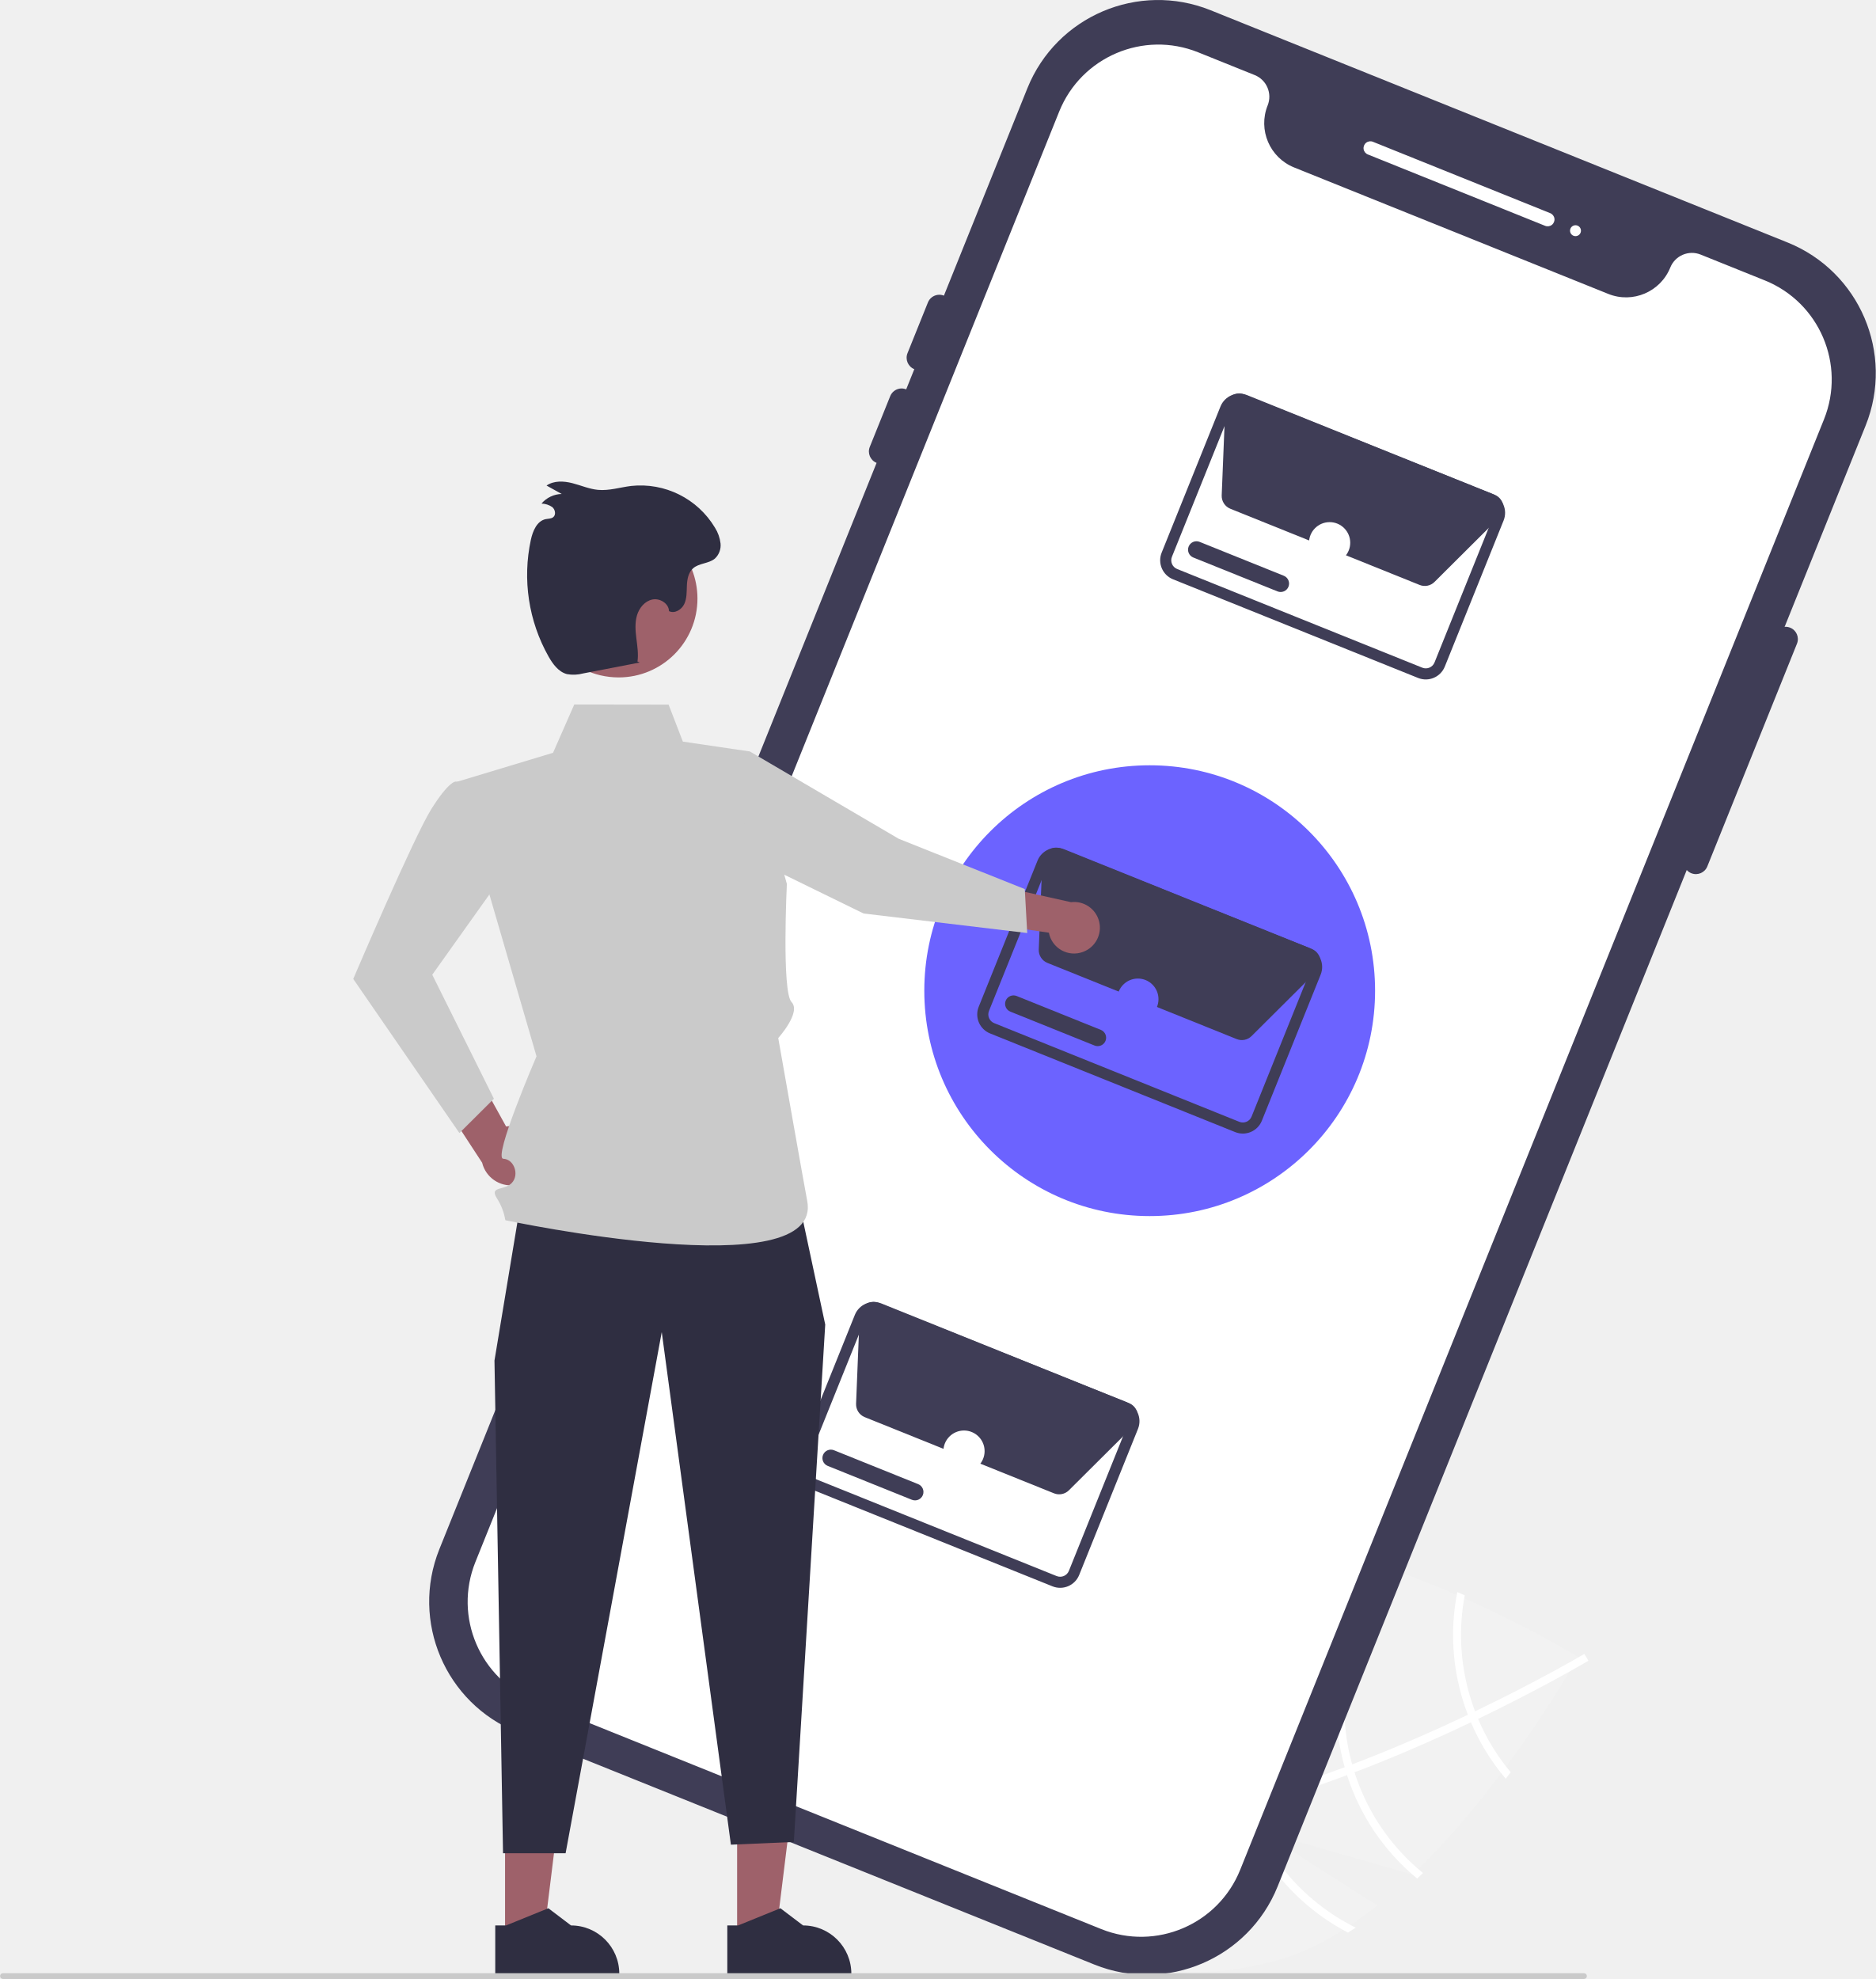
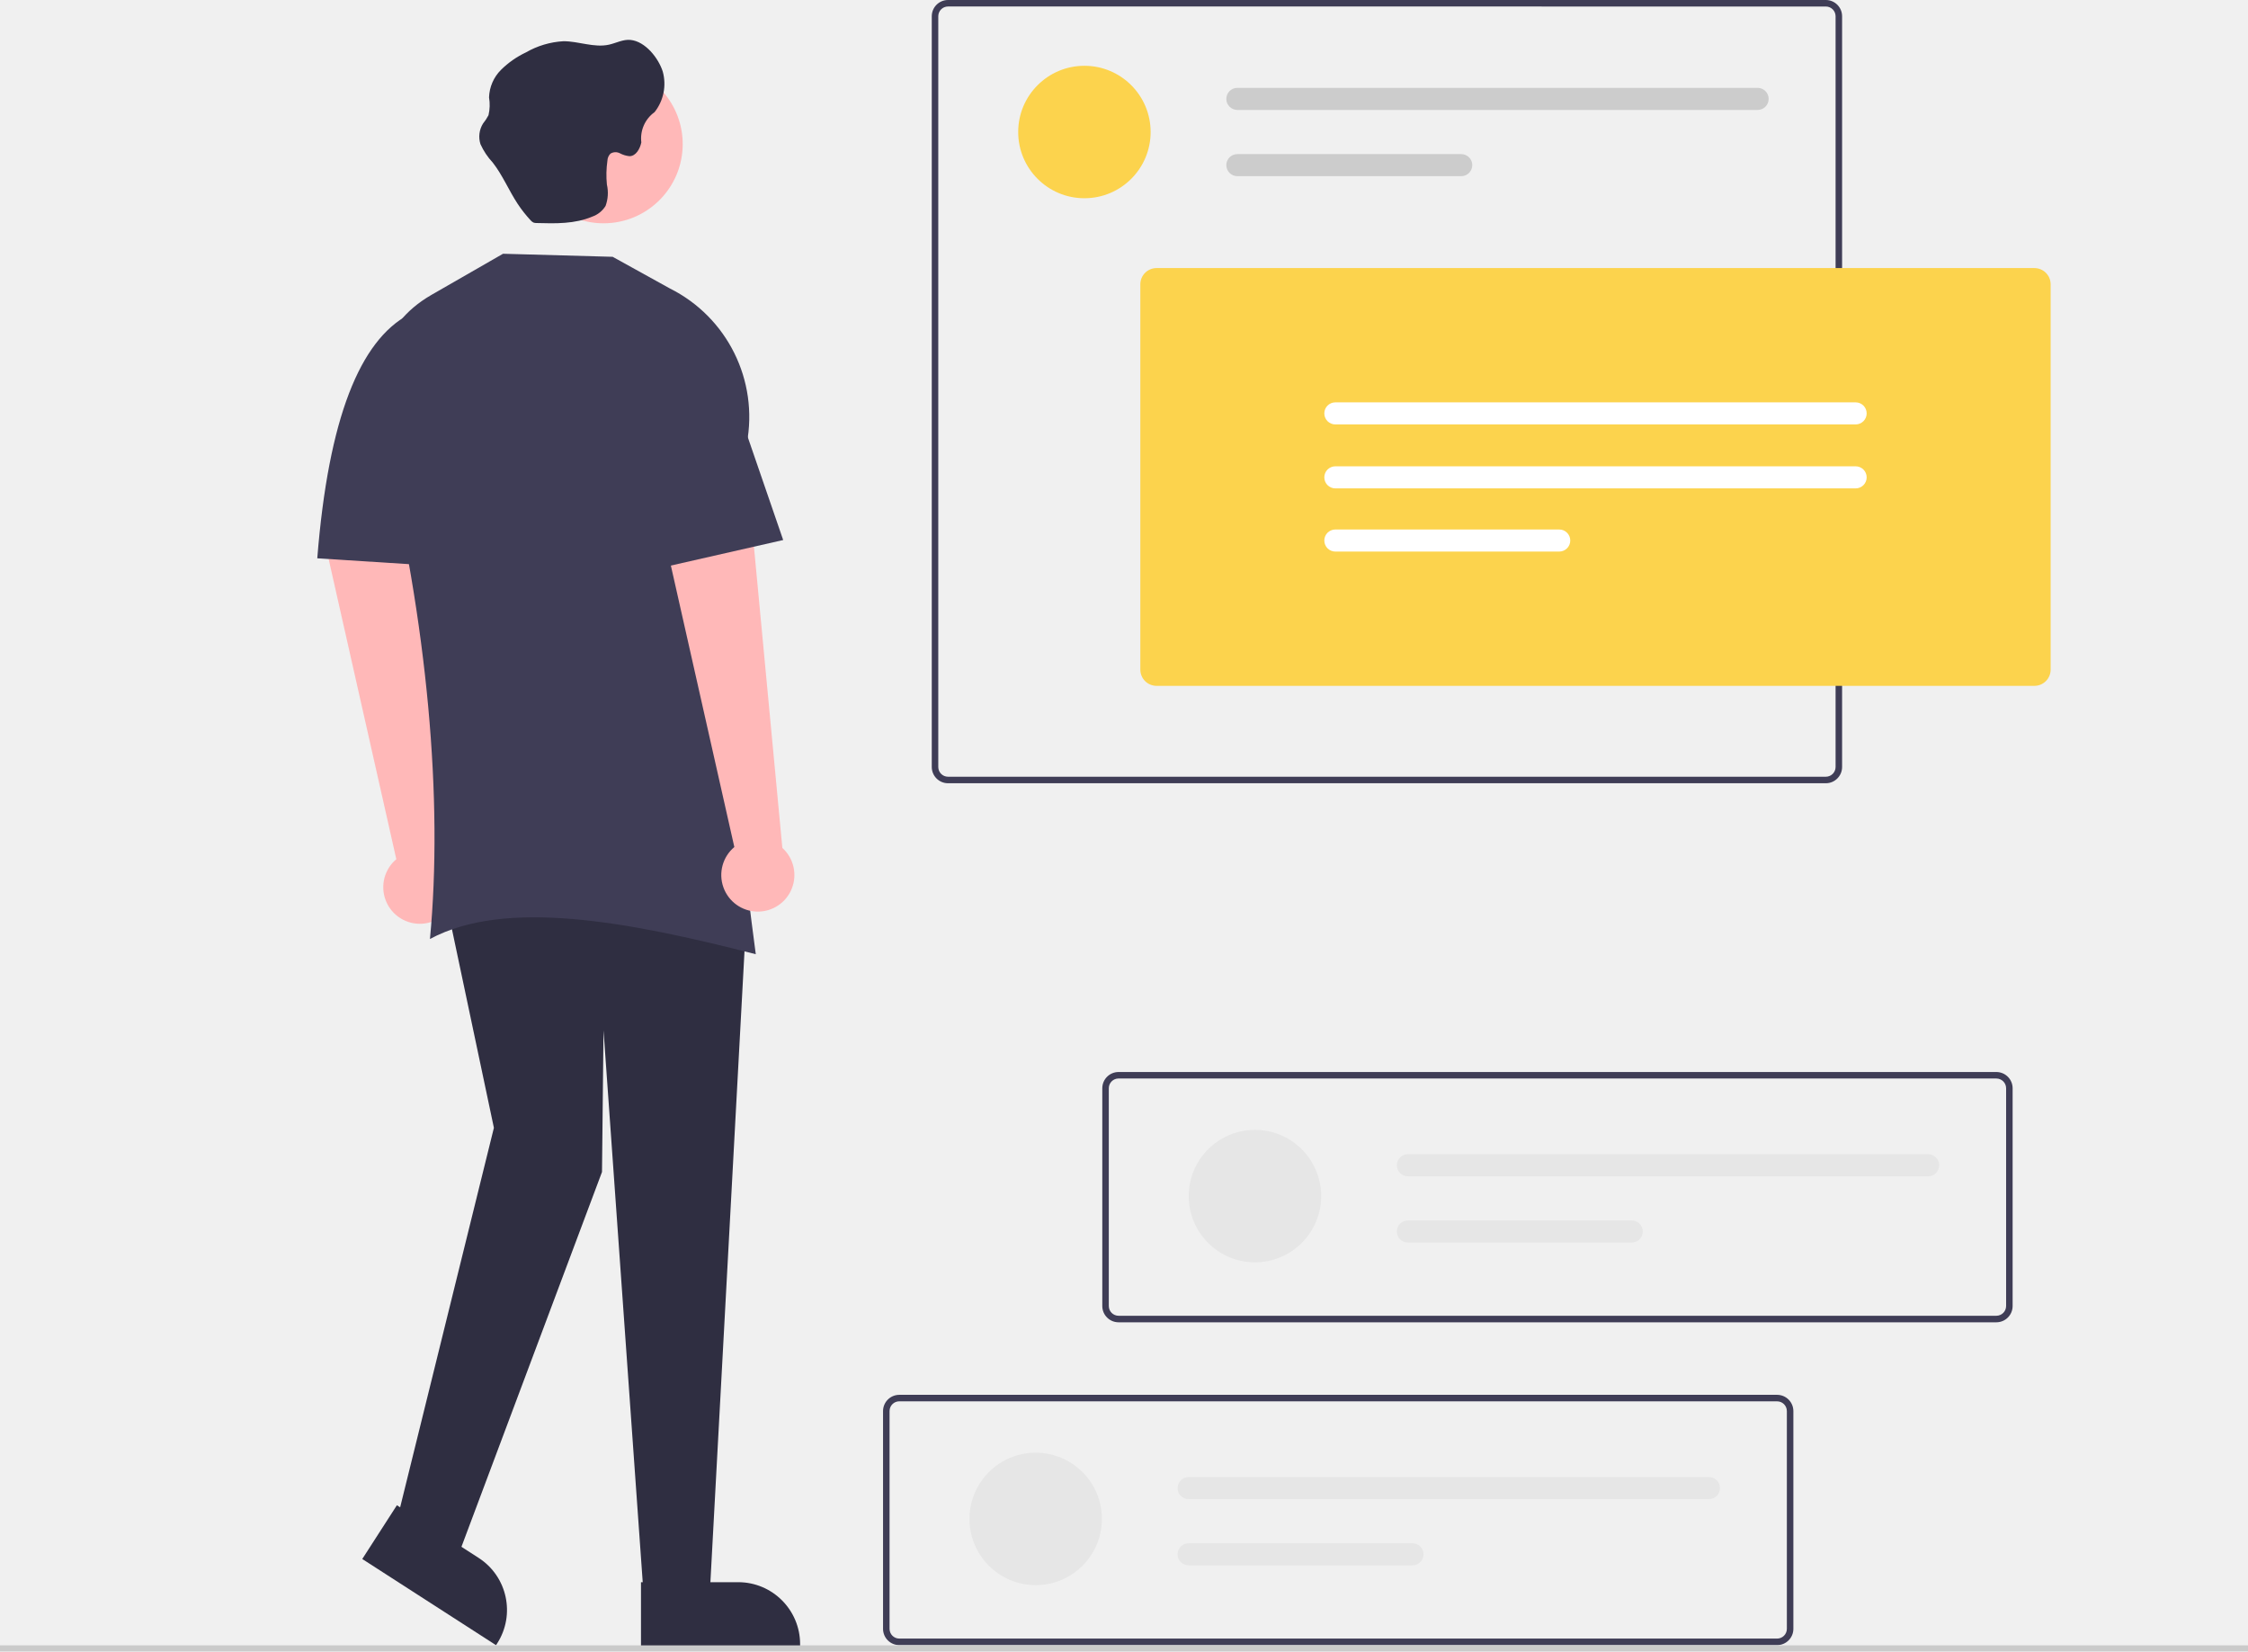
- <svg xmlns="http://www.w3.org/2000/svg" id="a80859e3-2c5d-431e-b9fe-4773ad772b35" data-name="Layer 1" width="767.931" height="810.136" viewBox="0 0 767.931 810.136">
-   <path d="M779.867,824.976,732.085,794.477l62.239,17.819c39.1-37.353,67.742-89.105,67.742-89.105S757.344,659.245,692.837,676.309,615.951,737.68,628.464,784.986c12.514,47.305,45.181,79.695,109.688,62.631C752.511,843.818,766.614,835.541,779.867,824.976Z" transform="translate(-216.0346 -44.9319)" fill="#f2f2f2" />
-   <path d="M727.333,784.64l-3.18.841c-37.01,9.588-67.496,10.983-91.037,4.124-.345-.094-.678-.208-1.023-.302l.472-1.59.473-1.523c25.516,7.768,57.78,4.37,90.063-3.984,1.043-.259,2.102-.522,3.152-.817,13.635-3.657,27.219-8.143,40.276-13.029,1.014-.369,2.039-.758,3.065-1.148,17.201-6.538,33.399-13.686,47.361-20.31.989-.464,1.974-.943,2.943-1.418,23.586-11.309,40.299-20.9,43.99-23.056.455-.255.701-.405.76-.437l.821,1.383.02.012.825,1.399c-.059.032-.885.537-2.437,1.419-5.788,3.333-21.552,12.185-42.735,22.387-.957.455-1.942.935-2.931,1.399-11.325,5.387-24.063,11.098-37.582,16.527q-5.091,2.054-10.077,3.929c-1.021.405-2.047.794-3.061,1.163Q746.319,779.533,727.333,784.64Z" transform="translate(-216.0346 -44.9319)" fill="#fff" />
-   <path d="M821.141,748.591c-.421-1.017-.846-2.05-1.243-3.107a89.825,89.825,0,0,1-2.805-8.757,87.377,87.377,0,0,1-1.412-38.701c-1.009-.44-2.018-.881-3.047-1.333a90.612,90.612,0,0,0,1.311,40.866,92.94,92.94,0,0,0,3.01,9.343c.393,1.041.818,2.074,1.255,3.087a89.849,89.849,0,0,0,14.244,23.096q1.03-1.359,2.025-2.658A87.077,87.077,0,0,1,821.141,748.591Z" transform="translate(-216.0346 -44.9319)" fill="#fff" />
-   <path d="M770.551,770.445q-.525-1.604-.956-3.233c-.103-.326-.195-.673-.282-1.003a87.84,87.84,0,0,1,17.971-79.332c-1.095-.384-2.191-.768-3.297-1.132a91.102,91.102,0,0,0-17.822,81.296c.117.441.233.881.366,1.318.307,1.098.626,2.175.961,3.249A90.62,90.62,0,0,0,796.207,813.95c.795-.749,1.591-1.499,2.382-2.264A87.237,87.237,0,0,1,770.551,770.445Z" transform="translate(-216.0346 -44.9319)" fill="#fff" />
-   <path d="M727.333,784.64c-.386-1.077-.74-2.162-1.079-3.251-.359-1.168-.703-2.34-1.016-3.521a88.078,88.078,0,0,1,39.669-97.838c-1.462-.371-2.909-.746-4.363-1.086A91.303,91.303,0,0,0,722.09,778.7c.312,1.181.64,2.357,1.011,3.505.327,1.109.682,2.195,1.052,3.275a91.036,91.036,0,0,0,43.714,50.585c1.077-.639,2.126-1.32,3.191-2.006A87.794,87.794,0,0,1,727.333,784.64Z" transform="translate(-216.0346 -44.9319)" fill="#fff" />
-   <path d="M664.11,849.18,427.82,754.069a57.663,57.663,0,0,1-31.924-74.939L636.644,81.024a57.663,57.663,0,0,1,74.939-31.925l236.291,95.111A57.663,57.663,0,0,1,979.798,219.15L739.05,817.255A57.663,57.663,0,0,1,664.11,849.18Z" transform="translate(-216.0346 -44.9319)" fill="#3f3d56" />
-   <path d="M938.553,159.734l-26.302-10.587a9.553,9.553,0,0,0-12.417,5.29,19.531,19.531,0,0,1-25.387,10.815L745.81,113.473A19.531,19.531,0,0,1,734.995,88.086a9.553,9.553,0,0,0-5.29-12.417l-23.192-9.335a43.741,43.741,0,0,0-56.837,24.213l-239.037,593.854a43.741,43.741,0,0,0,24.213,56.838l232.039,93.4a43.741,43.741,0,0,0,56.837-24.213l239.037-593.854A43.741,43.741,0,0,0,938.553,159.734Z" transform="translate(-216.0346 -44.9319)" fill="#fff" />
-   <path d="M848.577,137.371l-72.57-29.211a2.794,2.794,0,1,1,2.086-5.184L850.663,132.187a2.794,2.794,0,1,1-2.086,5.184Z" transform="translate(-216.0346 -44.9319)" fill="#fff" />
-   <circle cx="644.989" cy="94.437" r="2.235" fill="#fff" />
-   <path d="M908.443,402.406a5.035,5.035,0,0,1-2.787-6.543l36.722-91.231a5.029,5.029,0,0,1,9.33,3.756l-36.722,91.231A5.035,5.035,0,0,1,908.443,402.406Z" transform="translate(-216.0346 -44.9319)" fill="#3f3d56" />
-   <path d="M590.34,196.059a5.035,5.035,0,0,1-2.787-6.543l8.346-20.734a5.029,5.029,0,1,1,9.33,3.756l-8.346,20.734A5.035,5.035,0,0,1,590.34,196.059Z" transform="translate(-216.0346 -44.9319)" fill="#3f3d56" />
-   <path d="M574.9,234.418a5.035,5.035,0,0,1-2.787-6.543l8.346-20.734a5.029,5.029,0,1,1,9.33,3.756l-8.346,20.734A5.035,5.035,0,0,1,574.9,234.418Z" transform="translate(-216.0346 -44.9319)" fill="#3f3d56" />
-   <path d="M796.616,322.475,696.237,282.071a8.396,8.396,0,0,1-4.643-10.895l24.091-59.851a8.396,8.396,0,0,1,10.894-4.643l100.379,40.404a8.396,8.396,0,0,1,4.643,10.894l-24.091,59.852A8.398,8.398,0,0,1,796.616,322.475Zm-71.729-111.583a3.849,3.849,0,0,0-4.993,2.129l-24.089,59.847a3.85,3.85,0,0,0,2.129,4.994l100.372,40.401a3.851,3.851,0,0,0,4.997-2.129L827.391,256.288a3.85,3.85,0,0,0-2.129-4.993Z" transform="translate(-216.0346 -44.9319)" fill="#3f3d56" />
-   <path d="M797.211,284.39l-.006-.002L719.72,253.198a5.675,5.675,0,0,1-3.539-5.47l1.463-36.292a5.656,5.656,0,0,1,7.754-5.022l102.546,41.074a5.655,5.655,0,0,1,3.159,7.318l.336.337-3.215,3.203-0-.001-24.912,24.804A5.642,5.642,0,0,1,797.211,284.39Z" transform="translate(-216.0346 -44.9319)" fill="#3f3d56" />
-   <path d="M739.025,287.03,704.563,273.158a3.451,3.451,0,0,1,2.577-6.403l34.462,13.872a3.451,3.451,0,0,1-2.577,6.403Z" transform="translate(-216.0346 -44.9319)" fill="#3f3d56" />
-   <circle cx="544.327" cy="222.18" r="8.436" fill="#fff" />
-   <path d="M646.936,694.335l-100.379-40.405a8.396,8.396,0,0,1-4.643-10.895l24.091-59.851a8.396,8.396,0,0,1,10.894-4.643l100.379,40.404a8.396,8.396,0,0,1,4.643,10.894l-24.091,59.852A8.398,8.398,0,0,1,646.936,694.335ZM575.207,582.752a3.849,3.849,0,0,0-4.993,2.129l-24.089,59.847a3.85,3.85,0,0,0,2.129,4.994L648.625,690.124a3.851,3.851,0,0,0,4.997-2.129l24.089-59.846a3.849,3.849,0,0,0-2.129-4.993Z" transform="translate(-216.0346 -44.9319)" fill="#3f3d56" />
-   <path d="M647.531,656.25l-.006-.002L570.039,625.059a5.675,5.675,0,0,1-3.539-5.47l1.463-36.292a5.656,5.656,0,0,1,7.754-5.022l102.546,41.074a5.655,5.655,0,0,1,3.159,7.318l.336.337-3.215,3.203-0-.001L653.629,655.011A5.642,5.642,0,0,1,647.531,656.25Z" transform="translate(-216.0346 -44.9319)" fill="#3f3d56" />
-   <path d="M589.345,658.89l-34.462-13.872a3.451,3.451,0,0,1,2.577-6.403l34.462,13.872a3.451,3.451,0,0,1-2.577,6.403Z" transform="translate(-216.0346 -44.9319)" fill="#3f3d56" />
-   <circle cx="394.646" cy="594.04" r="8.436" fill="#fff" />
-   <circle cx="470.668" cy="405.554" r="92.272" fill="#6c63ff" />
-   <path d="M721.721,508.383,621.341,467.979a8.396,8.396,0,0,1-4.643-10.895l24.091-59.851a8.396,8.396,0,0,1,10.894-4.643l100.379,40.404a8.396,8.396,0,0,1,4.643,10.894l-24.091,59.852A8.398,8.398,0,0,1,721.721,508.383ZM649.992,396.8a3.849,3.849,0,0,0-4.993,2.129l-24.089,59.847a3.85,3.85,0,0,0,2.129,4.994l100.372,40.401a3.851,3.851,0,0,0,4.997-2.129l24.089-59.846a3.849,3.849,0,0,0-2.129-4.993Z" transform="translate(-216.0346 -44.9319)" fill="#3f3d56" />
-   <path d="M722.316,470.298l-.006-.002-77.486-31.189a5.675,5.675,0,0,1-3.539-5.47l1.463-36.292a5.656,5.656,0,0,1,7.754-5.022l102.546,41.074a5.655,5.655,0,0,1,3.159,7.318l.336.337-3.215,3.203-0-.001L728.414,469.058A5.642,5.642,0,0,1,722.316,470.298Z" transform="translate(-216.0346 -44.9319)" fill="#3f3d56" />
-   <path d="M664.13,472.938l-34.462-13.872a3.451,3.451,0,0,1,2.577-6.403l34.462,13.872A3.451,3.451,0,0,1,664.13,472.938Z" transform="translate(-216.0346 -44.9319)" fill="#3f3d56" />
-   <path d="M437.354,518.028a12.074,12.074,0,0,0-14.134-11.959l-20.776-37.543-10.343,19.753L413.415,520.903a12.14,12.14,0,0,0,23.939-2.875Z" transform="translate(-216.0346 -44.9319)" fill="#9e616a" />
-   <path d="M423.93,366.384l-21.365-1.499s-2.632-.358-9.869,11.119-32.046,69.676-32.046,69.676l43.464,63.087,14.117-14.053-25.238-50.763,24.191-33.975Z" transform="translate(-216.0346 -44.9319)" fill="#cacaca" />
-   <path d="M659.466,434.585a10.483,10.483,0,0,1-14.034-7.837l-36.854-5.426,12.897-14.436,33.02,7.366a10.539,10.539,0,0,1,4.971,20.333Z" transform="translate(-216.0346 -44.9319)" fill="#9e616a" />
-   <polygon points="301.766 793.352 317.515 793.352 325.007 732.606 301.764 732.607 301.766 793.352" fill="#9e616a" />
-   <path d="M513.784,833.142l4.433-0,17.306-7.038,9.276,7.037H544.8a19.766,19.766,0,0,1,19.765,19.765v.642l-50.781.002Z" transform="translate(-216.0346 -44.9319)" fill="#2f2e41" />
-   <polygon points="206.766 793.352 222.515 793.352 230.007 732.606 206.764 732.607 206.766 793.352" fill="#9e616a" />
-   <path d="M418.784,833.142l4.433-0,17.306-7.038,9.276,7.037H449.8a19.766,19.766,0,0,1,19.765,19.765v.642l-50.781.002Z" transform="translate(-216.0346 -44.9319)" fill="#2f2e41" />
-   <polygon points="212.841 494.222 202.432 556.966 205.932 758.659 231.551 758.659 270.911 545.313 299.224 755.152 324.983 754.037 337.838 542.227 326.287 488.162 212.841 494.222" fill="#2f2e41" />
-   <path d="M523.006,352.559l-27.42-4.04-5.83-15.137-38.63-.053L442.446,353.094l-39.475,11.918,32.705,112.347S417.652,519.111,422.085,519.29s6.617,6.517,3.525,9.848-9.296,1.212-6.194,6.271a23.624,23.624,0,0,1,3.496,9.036s130.8,27.925,123.554-8.084c-.901-4.476-11.83-66.492-11.83-66.492s9.517-10.531,5.449-14.716-1.92-48.384-1.92-48.384Z" transform="translate(-216.0346 -44.9319)" fill="#cacaca" />
-   <polygon points="302.483 312.537 306.971 307.628 367.941 343.378 419.531 363.953 420.531 381.953 353.531 373.953 306.111 350.766 302.483 312.537" fill="#cacaca" />
-   <path d="M501.565,289.971a32.275,32.275,0,0,1-32.275,32.275,33.134,33.134,0,0,1-7.549-.883,32.287,32.287,0,1,1,39.823-31.392Z" transform="translate(-216.0346 -44.9319)" fill="#9e616a" />
-   <path d="M477.935,316.143l-23.181,4.471a15.016,15.016,0,0,1-6.623.275c-3.448-.908-5.759-4.09-7.523-7.189a68.075,68.075,0,0,1-7.244-47.81c.792-3.595,2.484-7.714,6.092-8.446,1.048-.213,2.233-.129,3.063-.804,1.222-.994.82-3.101-.38-4.121a8.157,8.157,0,0,0-4.425-1.438,11.186,11.186,0,0,1,8.273-3.935l-6.2-3.445c2.987-2.072,6.999-1.883,10.522-.988s6.914,2.412,10.533,2.751c4.544.426,9.028-1.034,13.557-1.599a35.542,35.542,0,0,1,34.333,17.089,15.43,15.43,0,0,1,2.281,6.427,7.391,7.391,0,0,1-2.307,6.208c-2.538,2.135-6.537,1.821-8.996,4.047-1.895,1.716-2.367,4.486-2.474,7.041s.014,5.223-1.08,7.534-3.951,4.048-6.235,2.899c-.101-3.164-3.748-5.404-6.846-4.751s-5.385,3.47-6.277,6.508-.627,6.284-.239,9.426.893,6.321.457,9.456" transform="translate(-216.0346 -44.9319)" fill="#2f2e41" />
-   <circle cx="465.83" cy="409.024" r="8.436" fill="#6c63ff" />
-   <path d="M864.519,855.068h-647.294a1.191,1.191,0,0,1,0-2.381h647.294a1.191,1.191,0,0,1,0,2.381Z" transform="translate(-216.0346 -44.9319)" fill="#cacaca" />
+ <svg xmlns="http://www.w3.org/2000/svg" id="abdd50a7-d504-42d6-abd9-1be1b582ab53" data-name="Layer 1" width="738.22" height="542.262" viewBox="0 0 738.22 542.262">
+   <path d="M376.807,461.286,367.081,358.191l-29,1,22.957,101.807a12.007,12.007,0,1,0,15.769.288Z" transform="translate(-230.89 -178.869)" fill="#ffb8b8" />
+   <path id="fe9c178f-ba3b-4efa-8f02-91d714d1abd5" data-name="Path 2352" d="M928.128,691.07a106.361,106.361,0,0,1-4.968,29.4c-.069.221-.142.439-.214.659H904.403c.02-.2.04-.419.059-.659,1.236-14.213,8.364-100.716-.158-115.509C905.05,606.162,929.562,645.909,928.128,691.07Z" transform="translate(-230.89 -178.869)" fill="#f0f0f0" />
+   <path id="f50bd4c5-ec05-4fbf-a485-473f9149da92" data-name="Path 2353" d="M925.152,719.752c-.324.462-.662.924-1.007,1.379H895.057c.221-.393.476-.855.772-1.379,4.806-8.674,19.029-34.6,32.233-61.487,14.189-28.889,27.206-58.873,26.11-69.726C954.509,590.987,964.324,665.601,925.152,719.752Z" transform="translate(-230.89 -178.869)" fill="#f0f0f0" />
+   <path id="b6259e39-7a62-4774-8afe-aeda515ec4c0" data-name="Path 2354" d="M286.243,675.924a158.394,158.394,0,0,0,7.4,43.785c.1.329.211.653.319.982h27.612c-.029-.295-.059-.624-.088-.982-1.841-21.166-12.456-149.988.236-172.018C320.611,549.478,284.098,608.67,286.243,675.924Z" transform="translate(-230.89 -178.869)" fill="#f0f0f0" />
+   <path id="f2d2e7cd-3eee-4477-b585-9c3536763a3f" data-name="Path 2355" d="M288.315,719.709c.231.329.471.658.717.982h20.714c-.157-.28-.339-.609-.55-.982-3.422-6.176-13.551-24.642-22.953-43.785-10.1-20.572-19.374-41.924-18.593-49.652C267.409,628.014,260.417,681.148,288.315,719.709Z" transform="translate(-230.89 -178.869)" fill="#f0f0f0" />
+   <path id="b281e673-bc66-4b3c-8141-26a0e4a40fd7" data-name="Path 2359" d="M886.477,613.053H598.21a5.345,5.345,0,0,1-5.338-5.338V536.207a5.345,5.345,0,0,1,5.338-5.338H886.477a5.345,5.345,0,0,1,5.338,5.338v71.507A5.345,5.345,0,0,1,886.477,613.053ZM598.21,533a3.207,3.207,0,0,0-3.2,3.2v71.507a3.207,3.207,0,0,0,3.2,3.2H886.477a3.206,3.206,0,0,0,3.2-3.2V536.207a3.206,3.206,0,0,0-3.2-3.2Z" transform="translate(-230.89 -178.869)" fill="#3f3d56" />
+   <circle id="b3fc6bd5-ca87-44d7-abba-b33fcf0fce6e" data-name="Ellipse 472" cx="340.11" cy="498.745" r="21.745" fill="#e6e6e6" />
+   <path id="a4c0ef2a-4063-4b4c-b7a5-712e67abf83e" data-name="Path 2357" d="M621.222,663.868a3.624,3.624,0,0,0,0,7.248H792.078a3.624,3.624,0,1,0,.014-7.248H621.222Z" transform="translate(-230.89 -178.869)" fill="#e6e6e6" />
+   <path id="b6aac15c-fc94-4bcf-bd22-2b2a2d48a317" data-name="Path 2358" d="M621.222,685.614a3.624,3.624,0,0,0-.014,7.248H694.742a3.624,3.624,0,0,0,0-7.248Z" transform="translate(-230.89 -178.869)" fill="#e6e6e6" />
+   <circle id="b30606c0-bedc-4458-8bc1-74f9b5197cfe" data-name="Ellipse 473" cx="412.11" cy="392.745" r="21.745" fill="#e6e6e6" />
+   <path id="b0251ef9-ec49-4884-8989-e65898cec086" data-name="Path 2360" d="M693.222,557.868a3.624,3.624,0,0,0,0,7.248H864.078a3.624,3.624,0,0,0,0-7.248Z" transform="translate(-230.89 -178.869)" fill="#e6e6e6" />
+   <path id="f3fbb845-d219-495e-9ae9-9928c3e8cc79" data-name="Path 2361" d="M693.222,579.614a3.624,3.624,0,0,0,0,7.248h73.52a3.624,3.624,0,0,0,0-7.248Z" transform="translate(-230.89 -178.869)" fill="#e6e6e6" />
+   <path id="e4b1ee1b-a1a6-4c2a-970c-d47d8b3fd870" data-name="Path 2362" d="M830.477,436.053H542.21a5.345,5.345,0,0,1-5.338-5.338V184.207a5.345,5.345,0,0,1,5.338-5.338H830.477a5.345,5.345,0,0,1,5.338,5.338V430.714a5.344,5.344,0,0,1-5.338,5.338ZM542.21,181a3.207,3.207,0,0,0-3.2,3.2V430.714a3.207,3.207,0,0,0,3.2,3.2H830.477a3.206,3.206,0,0,0,3.2-3.2V184.207a3.207,3.207,0,0,0-3.2-3.2Z" transform="translate(-230.89 -178.869)" fill="#3f3d56" />
+   <circle id="b10e3043-e731-4e82-8fca-75f9298f00b8" data-name="Ellipse 474" cx="356.11" cy="43.348" r="21.745" fill="#fcd34d" />
+   <path id="b8c117d2-374b-429b-9a52-be2e8d6b8684" data-name="Path 2363" d="M637.222,207.72a3.624,3.624,0,0,0,0,7.248H808.078a3.624,3.624,0,0,0,0-7.248Z" transform="translate(-230.89 -178.869)" fill="#ccc" />
+   <path id="b1daea5a-aca4-46bb-ab1c-9e5888030a38" data-name="Path 2364" d="M637.222,229.466a3.624,3.624,0,0,0,0,7.248h73.52a3.624,3.624,0,0,0,0-7.248Z" transform="translate(-230.89 -178.869)" fill="#ccc" />
+   <path id="a9f6ff6a-7451-4bea-bc5a-628f4bebd58b" data-name="Path 2366" d="M464.08,700.191h-22l-13-183-.5,46.5-48,128-19-15,31.5-127.5-15-71h98Z" transform="translate(-230.89 -178.869)" fill="#2f2e41" />
+   <circle id="a663db6f-60a1-421c-a7e7-5d04aff0cacb" data-name="Ellipse 475" cx="198.19" cy="47.322" r="26" fill="#ffb8b8" />
+   <path id="f3cb7545-9624-45d8-a11d-440f1a34aab0" data-name="Path 2370" d="M479.081,492.191c-42.478-10.9-82.334-18.245-107-5,4.32-45.411-.677-103.379-15.5-163.965-4.814-19.679-1.549-37.411,16-47.535l23.5-13.5,36,1,18.783,10.392a47.16,47.16,0,0,1,25.254,50.977C466.025,377.667,471.479,434.985,479.081,492.191Z" transform="translate(-230.89 -178.869)" fill="#3f3d56" />
+   <path id="f6231dd0-d8a8-465e-b214-b8e5de78c90d" data-name="Path 2372" d="M382.081,365.191l-47-3c3.672-46.236,14.122-71.511,30-80l17,20Z" transform="translate(-230.89 -178.869)" fill="#3f3d56" />
+   <path id="b1bce2c7-12e1-4551-8863-d6d142670d08" data-name="Path 2375" d="M898.966,404.074H610.698a5.344,5.344,0,0,1-5.338-5.338V272.229a5.344,5.344,0,0,1,5.338-5.338H898.966a5.344,5.344,0,0,1,5.338,5.338V398.736A5.344,5.344,0,0,1,898.966,404.074Z" transform="translate(-230.89 -178.869)" fill="#fcd34d" />
+   <path id="b8b7ef86-e6be-48b5-b7f8-365881aa5bd2" data-name="Path 2376" d="M669.404,310.985a3.624,3.624,0,0,0,0,7.248H840.261a3.624,3.624,0,0,0,0-7.248Z" transform="translate(-230.89 -178.869)" fill="#fff" />
+   <path id="a9b62e3b-06cf-4a55-8c8f-4aeba6e5e4c7" data-name="Path 2377" d="M669.404,331.985a3.624,3.624,0,0,0,0,7.248H840.261a3.624,3.624,0,0,0,0-7.248Z" transform="translate(-230.89 -178.869)" fill="#fff" />
+   <path id="a12f9c39-a43a-4056-b48c-3363dc06a37f" data-name="Path 2378" d="M669.404,352.731a3.624,3.624,0,0,0,0,7.248h73.52a3.624,3.624,0,0,0,0-7.248Z" transform="translate(-230.89 -178.869)" fill="#fff" />
+   <path id="e7c770ea-313c-4db5-898e-f0c92c7afc68" data-name="Path 1784" d="M437.945,191.978c-2.422-.254-4.706,1.035-7.089,1.562-4.9,1.074-9.92-1.152-14.958-1.133a27.768,27.768,0,0,0-12.3,3.671,29.7,29.7,0,0,0-8.2,5.741,13.378,13.378,0,0,0-3.912,9.023,14.785,14.785,0,0,1-.176,5.858,16.486,16.486,0,0,1-1.8,2.734,8.123,8.123,0,0,0-.84,6.776,22.478,22.478,0,0,0,4.042,6.054c3.242,4.159,5.273,9.139,8.182,13.553a42.184,42.184,0,0,0,4.257,5.409,3.008,3.008,0,0,0,.918.722,2.817,2.817,0,0,0,1.074.156c6.171.176,12.557.312,18.239-2.109a8.338,8.338,0,0,0,4.374-3.515,12.4,12.4,0,0,0,.429-7.03,32.218,32.218,0,0,1,.176-7.811,3.437,3.437,0,0,1,1-2.324,3.124,3.124,0,0,1,3.124-.1,8.516,8.516,0,0,0,3.105.937c2.129,0,3.476-2.422,3.906-4.531a10.623,10.623,0,0,1,4.355-9.94,15.037,15.037,0,0,0,2.675-13.338C447.123,197.954,442.827,192.466,437.945,191.978Z" transform="translate(-230.89 -178.869)" fill="#2f2e41" />
+   <path id="a71493d8-729a-4860-baf4-314f557d0142" data-name="Path 2356" d="M814.477,719.053H526.21a5.345,5.345,0,0,1-5.338-5.338V642.207a5.344,5.344,0,0,1,5.338-5.338H814.477a5.345,5.345,0,0,1,5.338,5.338v71.507a5.345,5.345,0,0,1-5.338,5.338ZM526.21,639a3.207,3.207,0,0,0-3.2,3.2v71.507a3.207,3.207,0,0,0,3.2,3.2H814.477a3.206,3.206,0,0,0,3.2-3.2V642.207a3.207,3.207,0,0,0-3.2-3.2Z" transform="translate(-230.89 -178.869)" fill="#3f3d56" />
+   <path d="M487.807,457.286,478.081,354.191l-29,1,22.957,101.807a12.007,12.007,0,1,0,15.769.288Z" transform="translate(-230.89 -178.869)" fill="#ffb8b8" />
+   <path id="e519ab1a-c4cc-4940-8e12-0133c9949239" data-name="Path 2374" d="M488.08,356.191l-44,10-2-72,25,1Z" transform="translate(-230.89 -178.869)" fill="#3f3d56" />
+   <path d="M441.384,698.39l31.914-.001h.001a20.339,20.339,0,0,1,20.338,20.338v.661l-52.253.002Z" transform="translate(-230.89 -178.869)" fill="#2f2e41" />
+   <path d="M361.228,673.121,388.057,690.405l.001.001a20.339,20.339,0,0,1,6.082,28.112l-.358.556-43.927-28.298Z" transform="translate(-230.89 -178.869)" fill="#2f2e41" />
+   <rect id="f8d1573e-a821-470f-abec-777083782890" data-name="Rectangle 256" y="540.262" width="738.22" height="2" fill="#cacaca" />
</svg>
